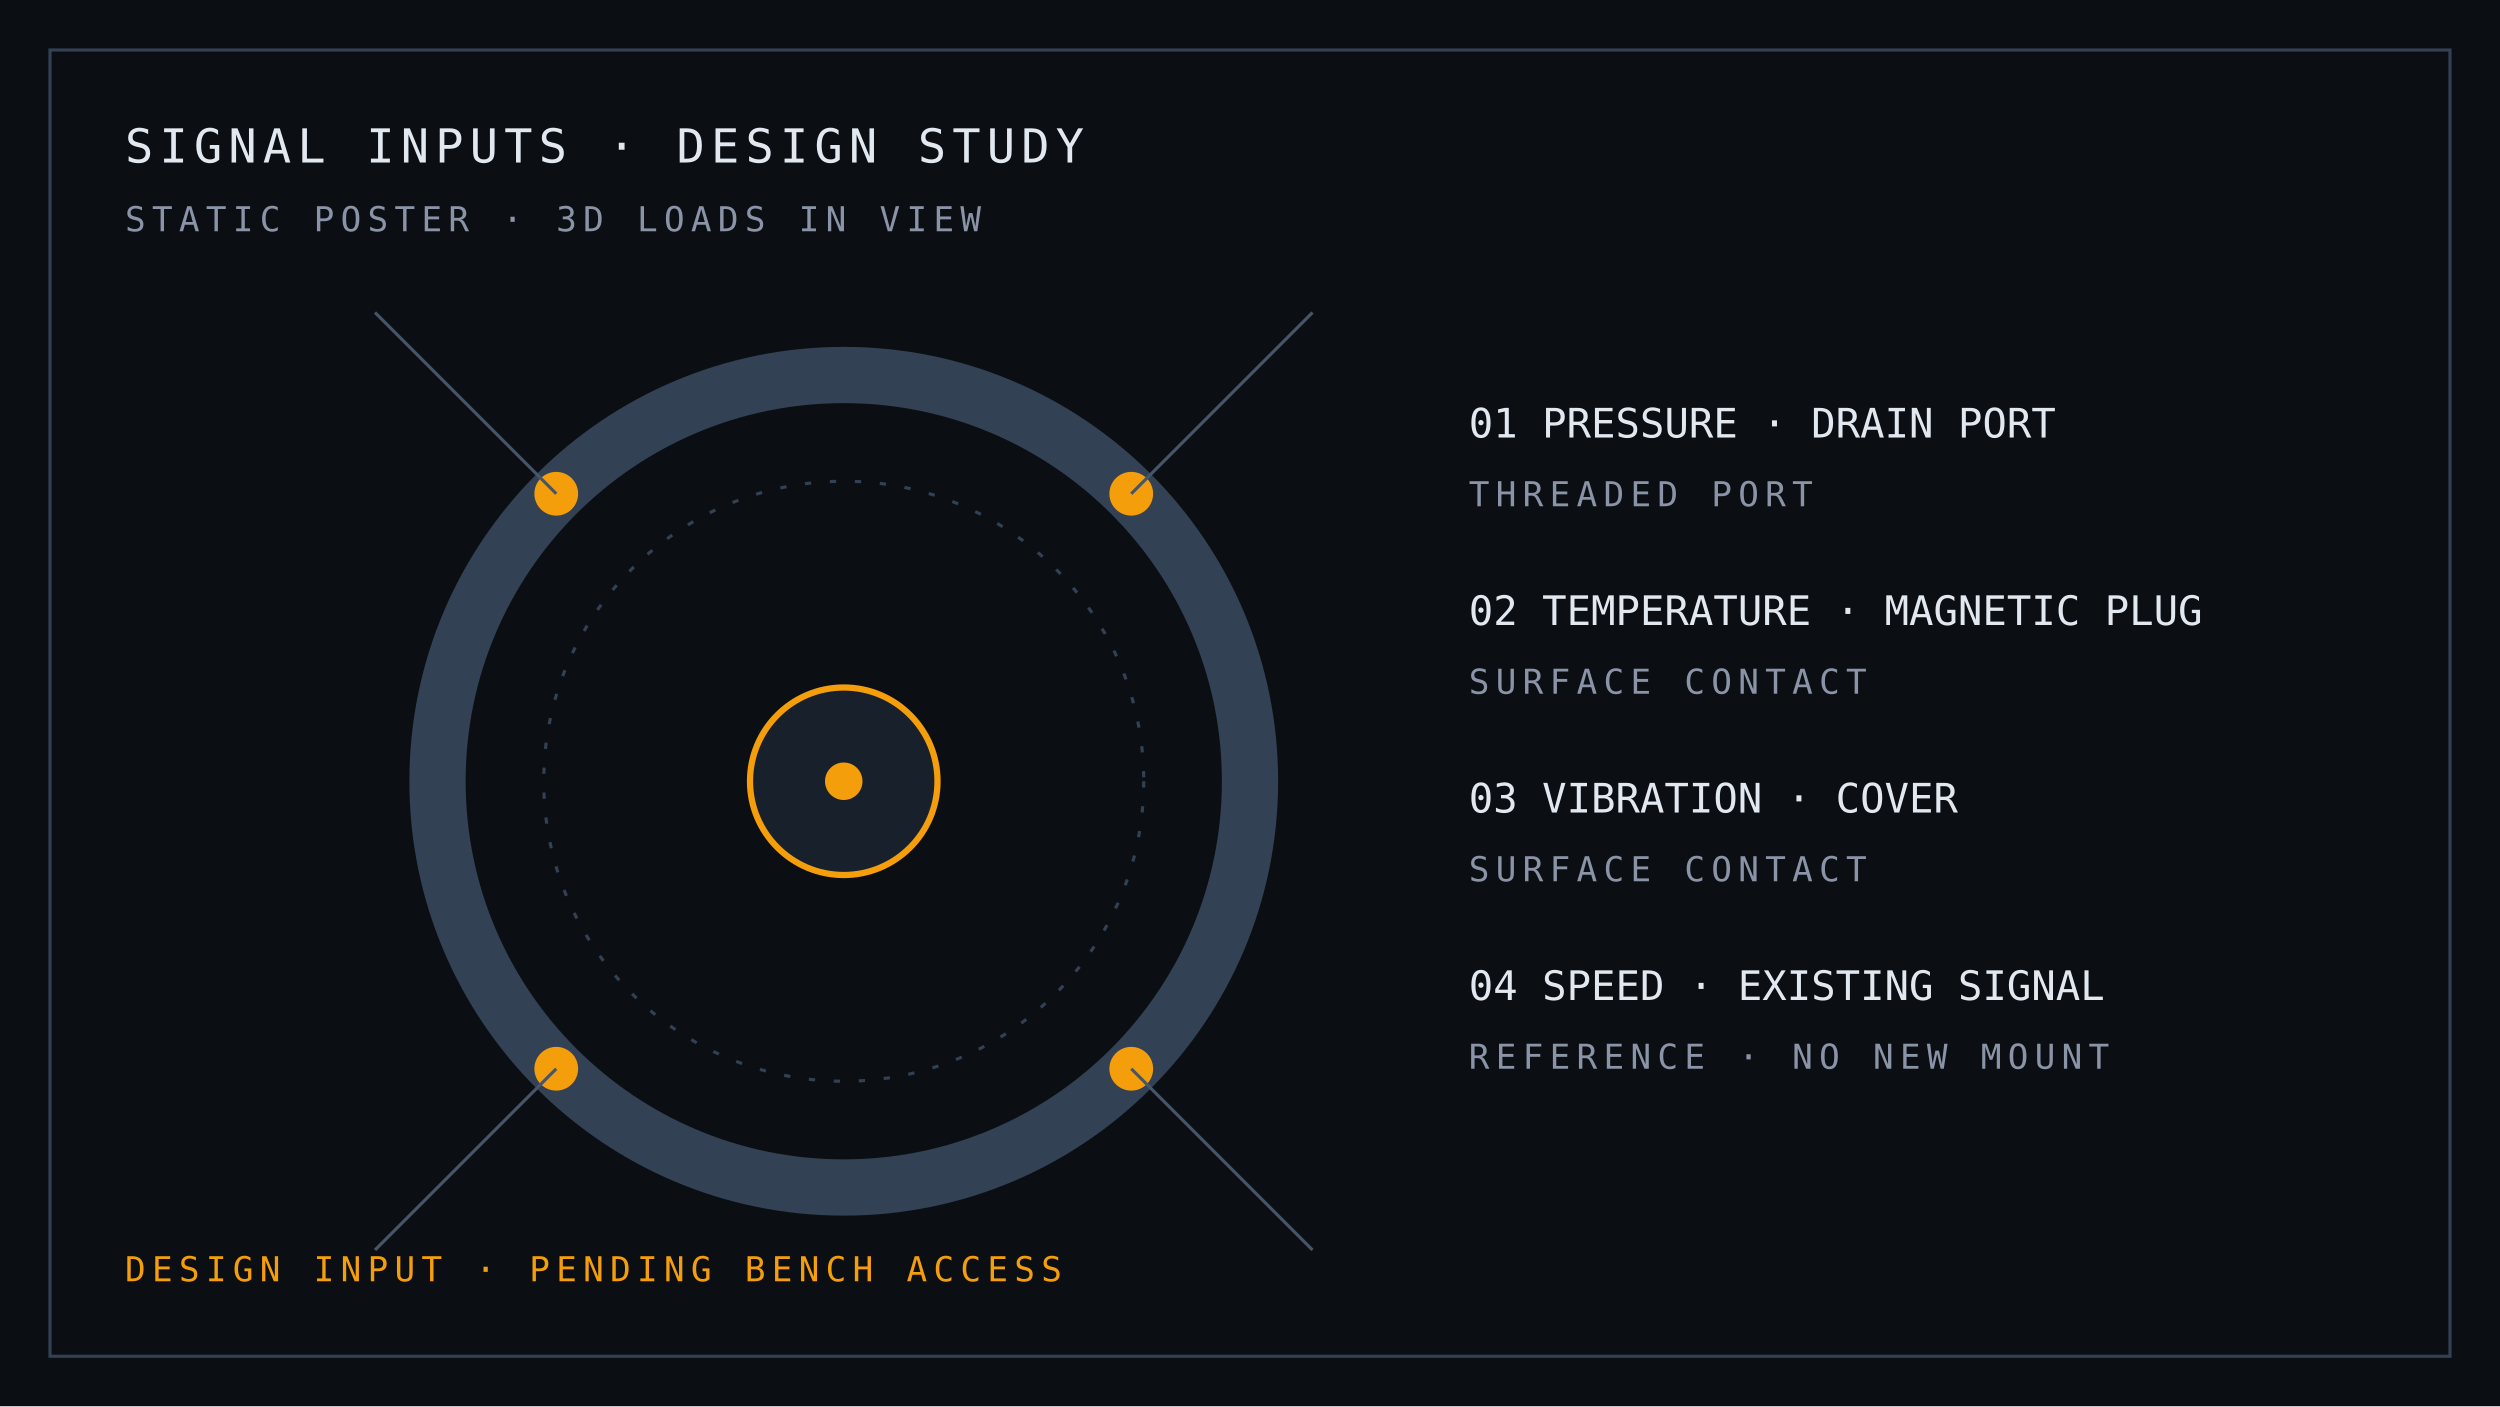
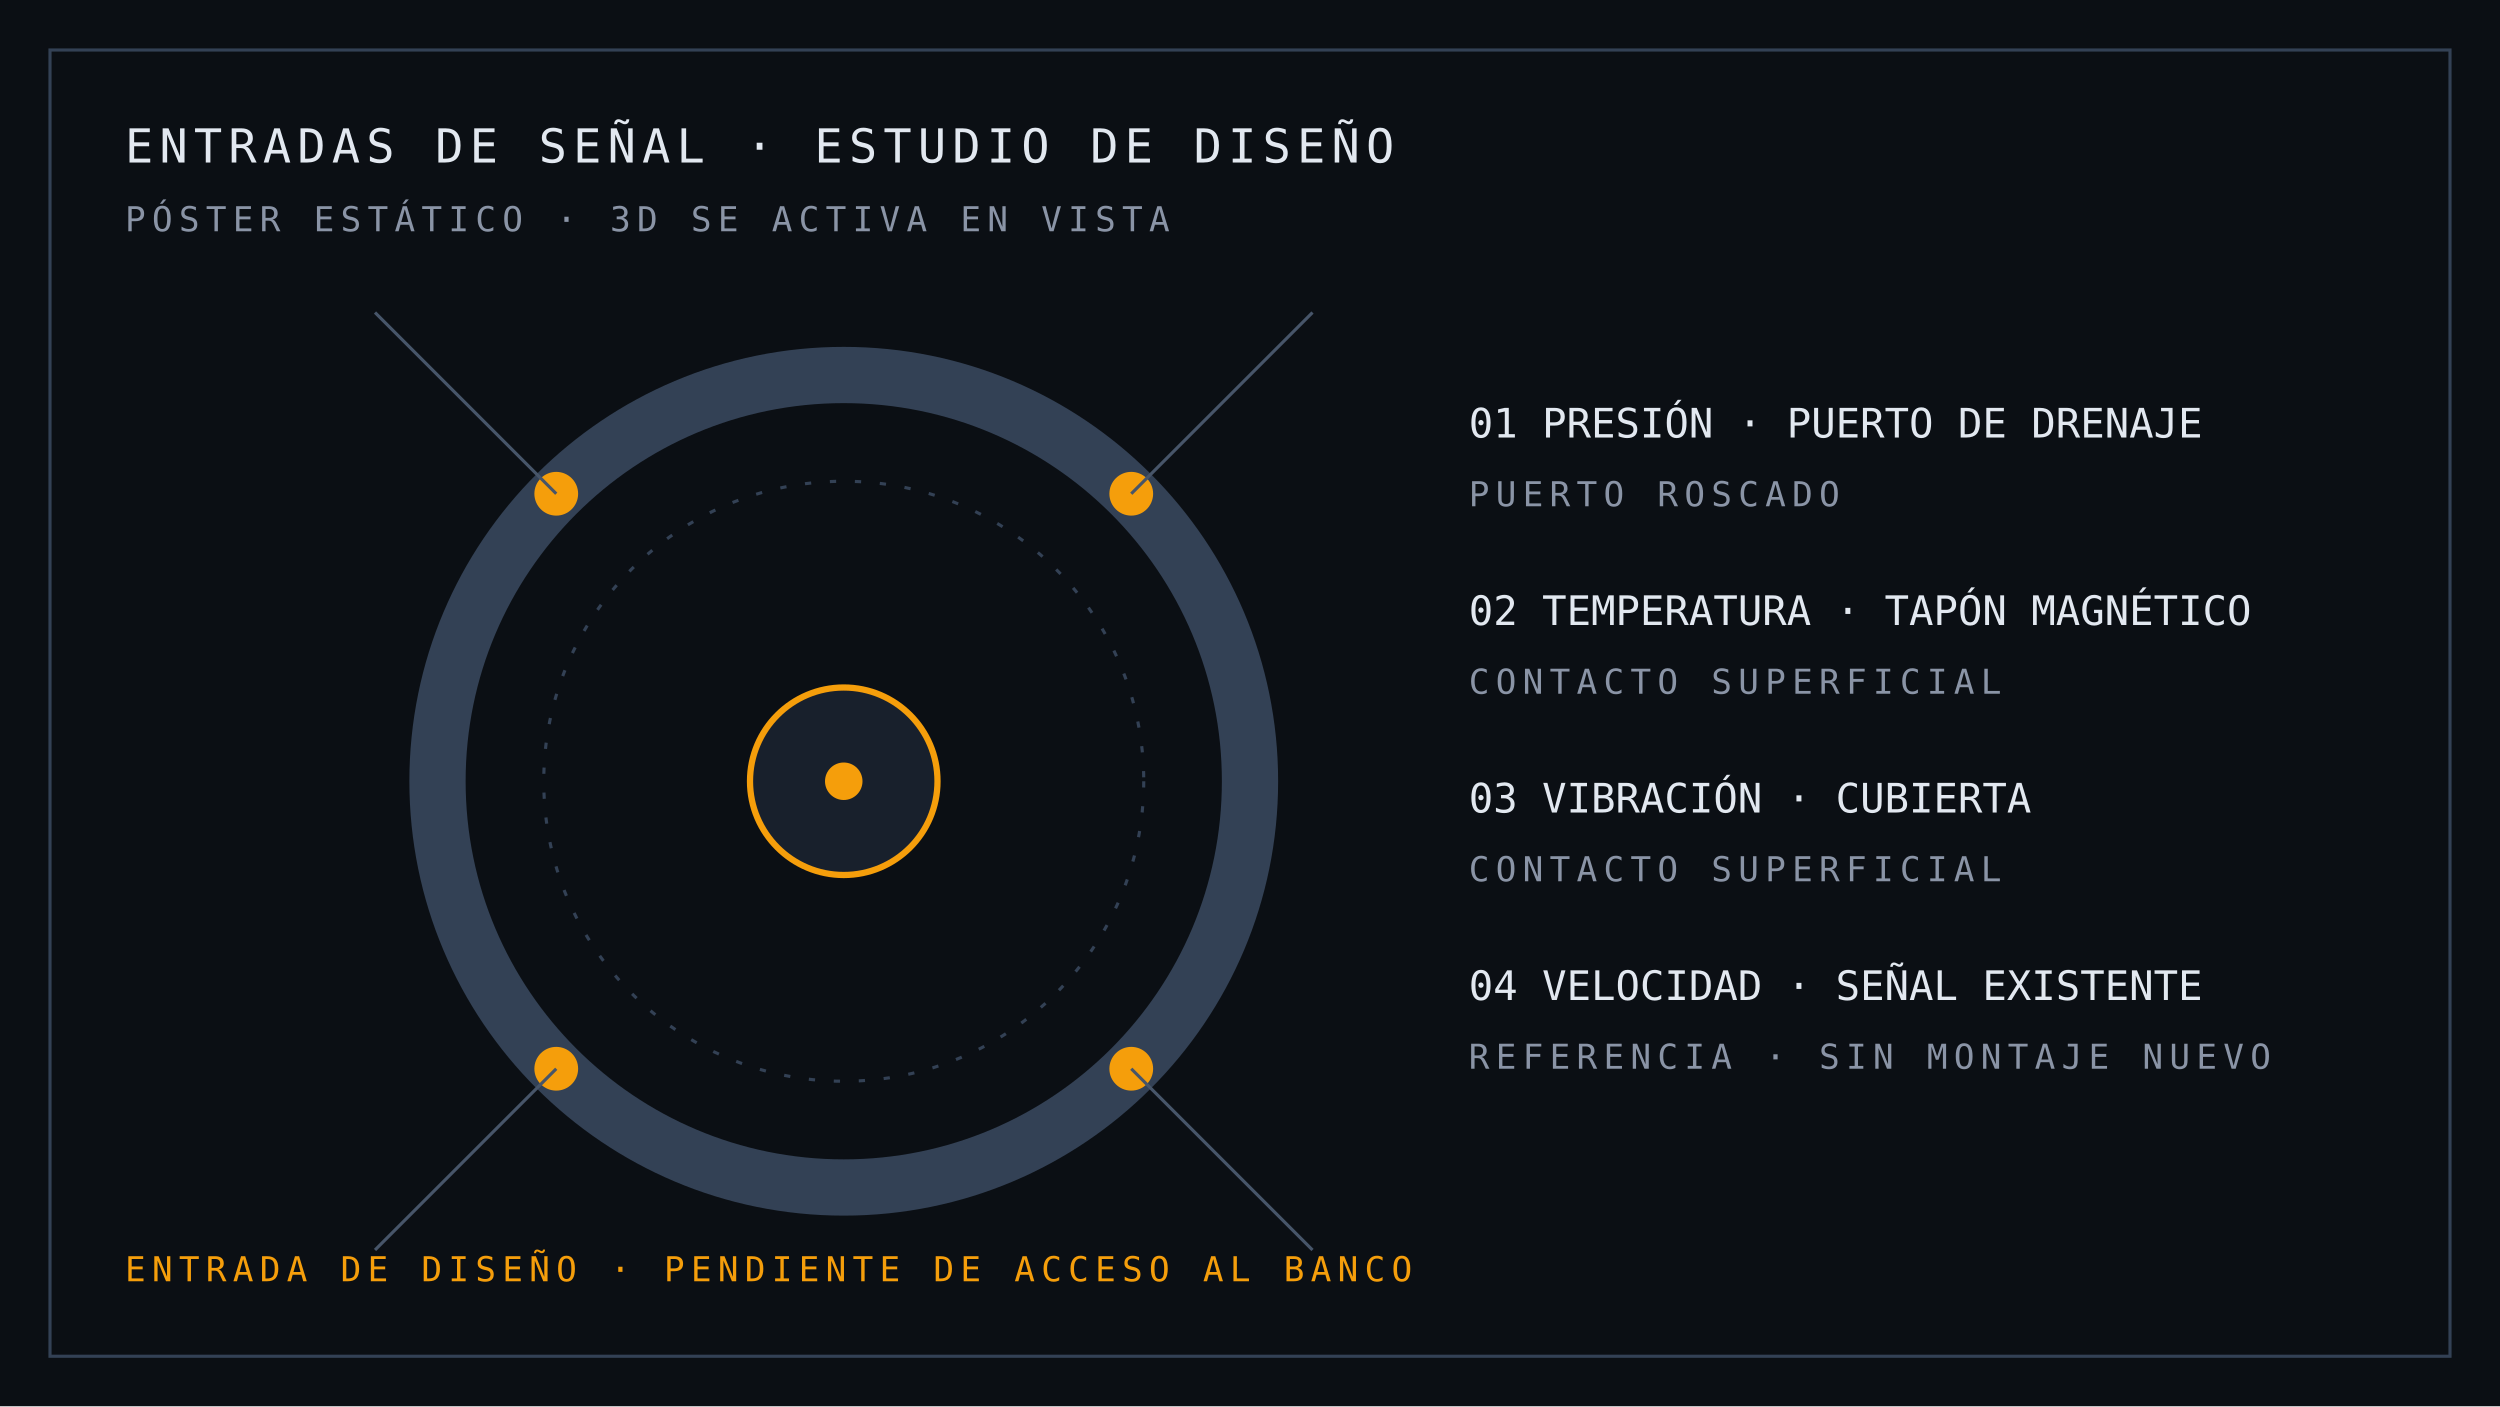
<svg xmlns="http://www.w3.org/2000/svg" viewBox="0 0 800 450" role="img" aria-labelledby="title desc">
  <rect width="800" height="450" fill="#0B0F14" />
  <rect x="16" y="16" width="768" height="418" fill="none" stroke="#334155" stroke-width="1" />
-   <text x="40" y="52" font-family="JetBrains Mono, monospace" font-size="15" letter-spacing="2" fill="#E2E8F0">SIGNAL INPUTS · DESIGN STUDY</text>
-   <text x="40" y="74" font-family="JetBrains Mono, monospace" font-size="11" letter-spacing="2" fill="#8A94A6">STATIC POSTER · 3D LOADS IN VIEW</text>
+   <text x="40" y="52" font-family="JetBrains Mono, monospace" font-size="15" letter-spacing="2" fill="#E2E8F0">ENTRADAS DE SEÑAL · ESTUDIO DE DISEÑO</text>
+   <text x="40" y="74" font-family="JetBrains Mono, monospace" font-size="11" letter-spacing="2" fill="#8A94A6">PÓSTER ESTÁTICO · 3D SE ACTIVA EN VISTA</text>
  <g transform="translate(270,250)">
    <circle r="130" fill="none" stroke="#334155" stroke-width="18" />
    <circle r="96" fill="none" stroke="#334155" stroke-width="1" stroke-dasharray="2 6" />
    <circle r="30" fill="#18202C" stroke="#F59E0B" stroke-width="2" />
    <circle r="6" fill="#F59E0B" />
    <g fill="#F59E0B">
      <circle cx="-92" cy="92" r="7" />
      <circle cx="92" cy="92" r="7" />
      <circle cx="92" cy="-92" r="7" />
      <circle cx="-92" cy="-92" r="7" />
    </g>
    <g stroke="#475569" stroke-width="1">
      <line x1="-92" y1="92" x2="-150" y2="150" />
      <line x1="92" y1="92" x2="150" y2="150" />
      <line x1="92" y1="-92" x2="150" y2="-150" />
      <line x1="-92" y1="-92" x2="-150" y2="-150" />
    </g>
  </g>
  <g font-family="JetBrains Mono, monospace" font-size="13" fill="#E2E8F0">
-     <text x="470" y="140">01 PRESSURE · DRAIN PORT</text>
-     <text x="470" y="200">02 TEMPERATURE · MAGNETIC PLUG</text>
-     <text x="470" y="260">03 VIBRATION · COVER</text>
-     <text x="470" y="320">04 SPEED · EXISTING SIGNAL</text>
+     <text x="470" y="140">01 PRESIÓN · PUERTO DE DRENAJE</text>
+     <text x="470" y="200">02 TEMPERATURA · TAPÓN MAGNÉTICO</text>
+     <text x="470" y="260">03 VIBRACIÓN · CUBIERTA</text>
+     <text x="470" y="320">04 VELOCIDAD · SEÑAL EXISTENTE</text>
  </g>
  <g font-family="JetBrains Mono, monospace" font-size="11" letter-spacing="2" fill="#8A94A6">
-     <text x="470" y="162">THREADED PORT</text>
-     <text x="470" y="222">SURFACE CONTACT</text>
-     <text x="470" y="282">SURFACE CONTACT</text>
-     <text x="470" y="342">REFERENCE · NO NEW MOUNT</text>
+     <text x="470" y="162">PUERTO ROSCADO</text>
+     <text x="470" y="222">CONTACTO SUPERFICIAL</text>
+     <text x="470" y="282">CONTACTO SUPERFICIAL</text>
+     <text x="470" y="342">REFERENCIA · SIN MONTAJE NUEVO</text>
  </g>
-   <text x="40" y="410" font-family="JetBrains Mono, monospace" font-size="11" letter-spacing="2" fill="#F59E0B">DESIGN INPUT · PENDING BENCH ACCESS</text>
+   <text x="40" y="410" font-family="JetBrains Mono, monospace" font-size="11" letter-spacing="2" fill="#F59E0B">ENTRADA DE DISEÑO · PENDIENTE DE ACCESO AL BANCO</text>
</svg>
